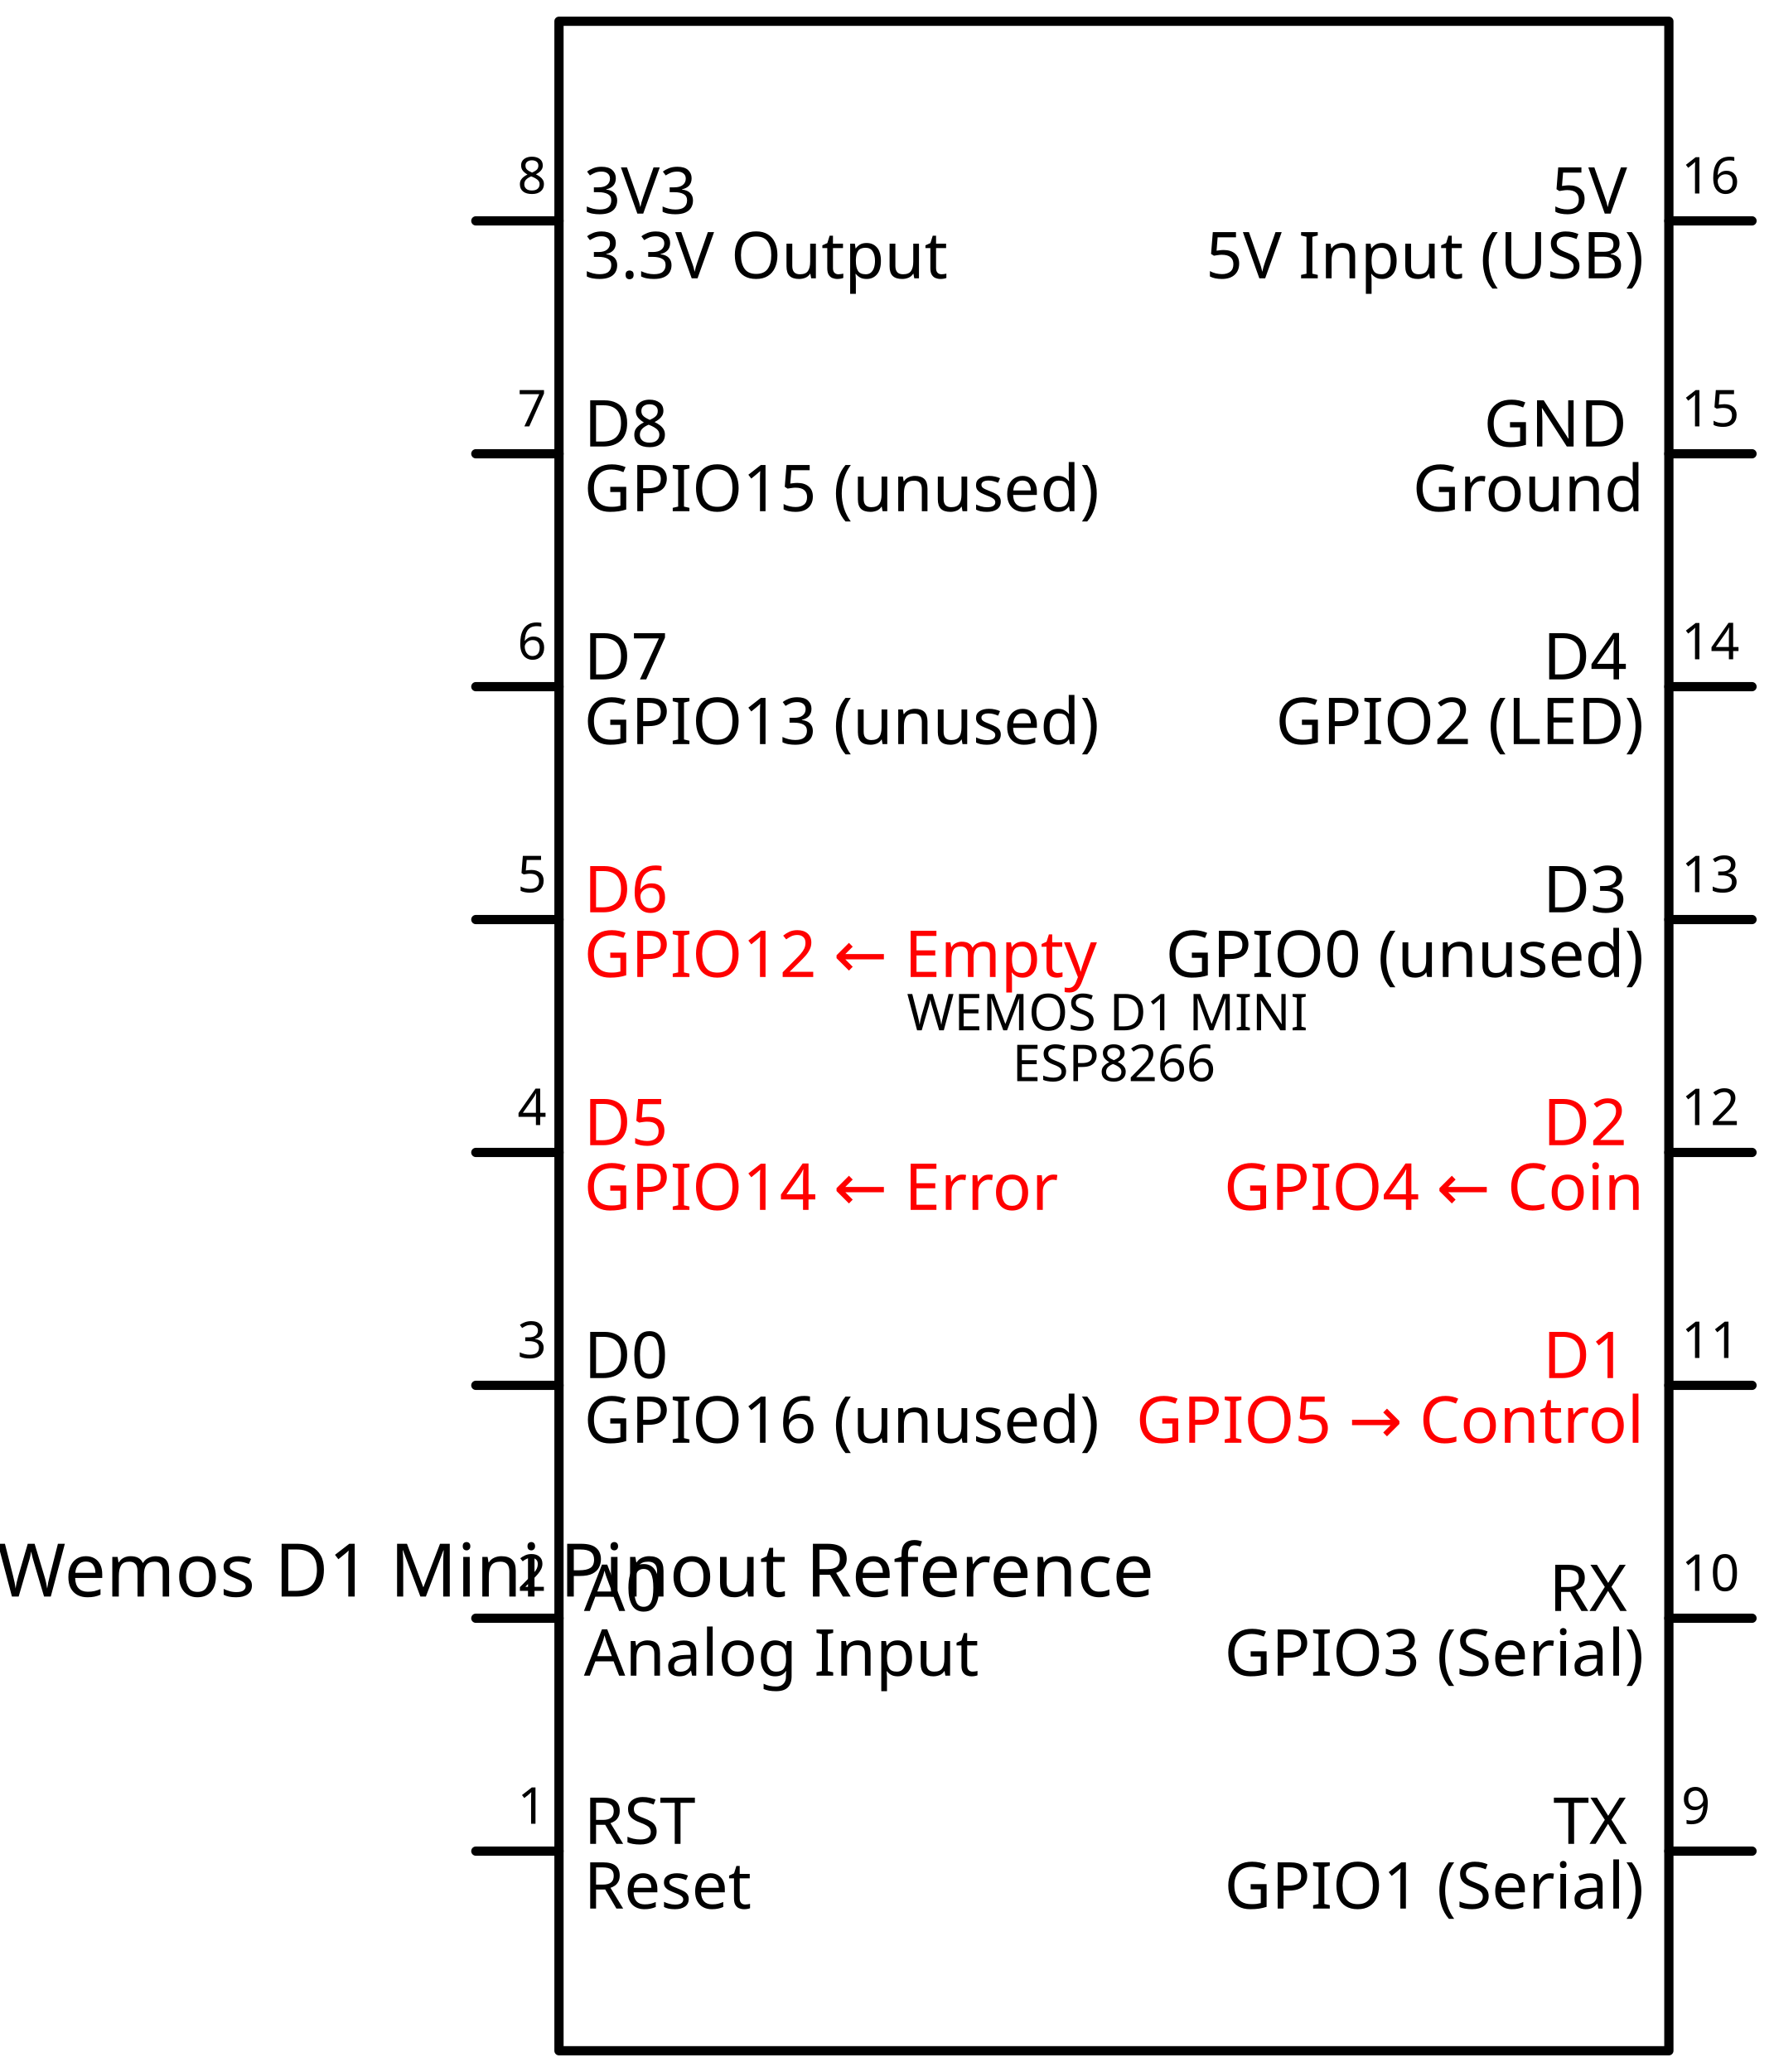
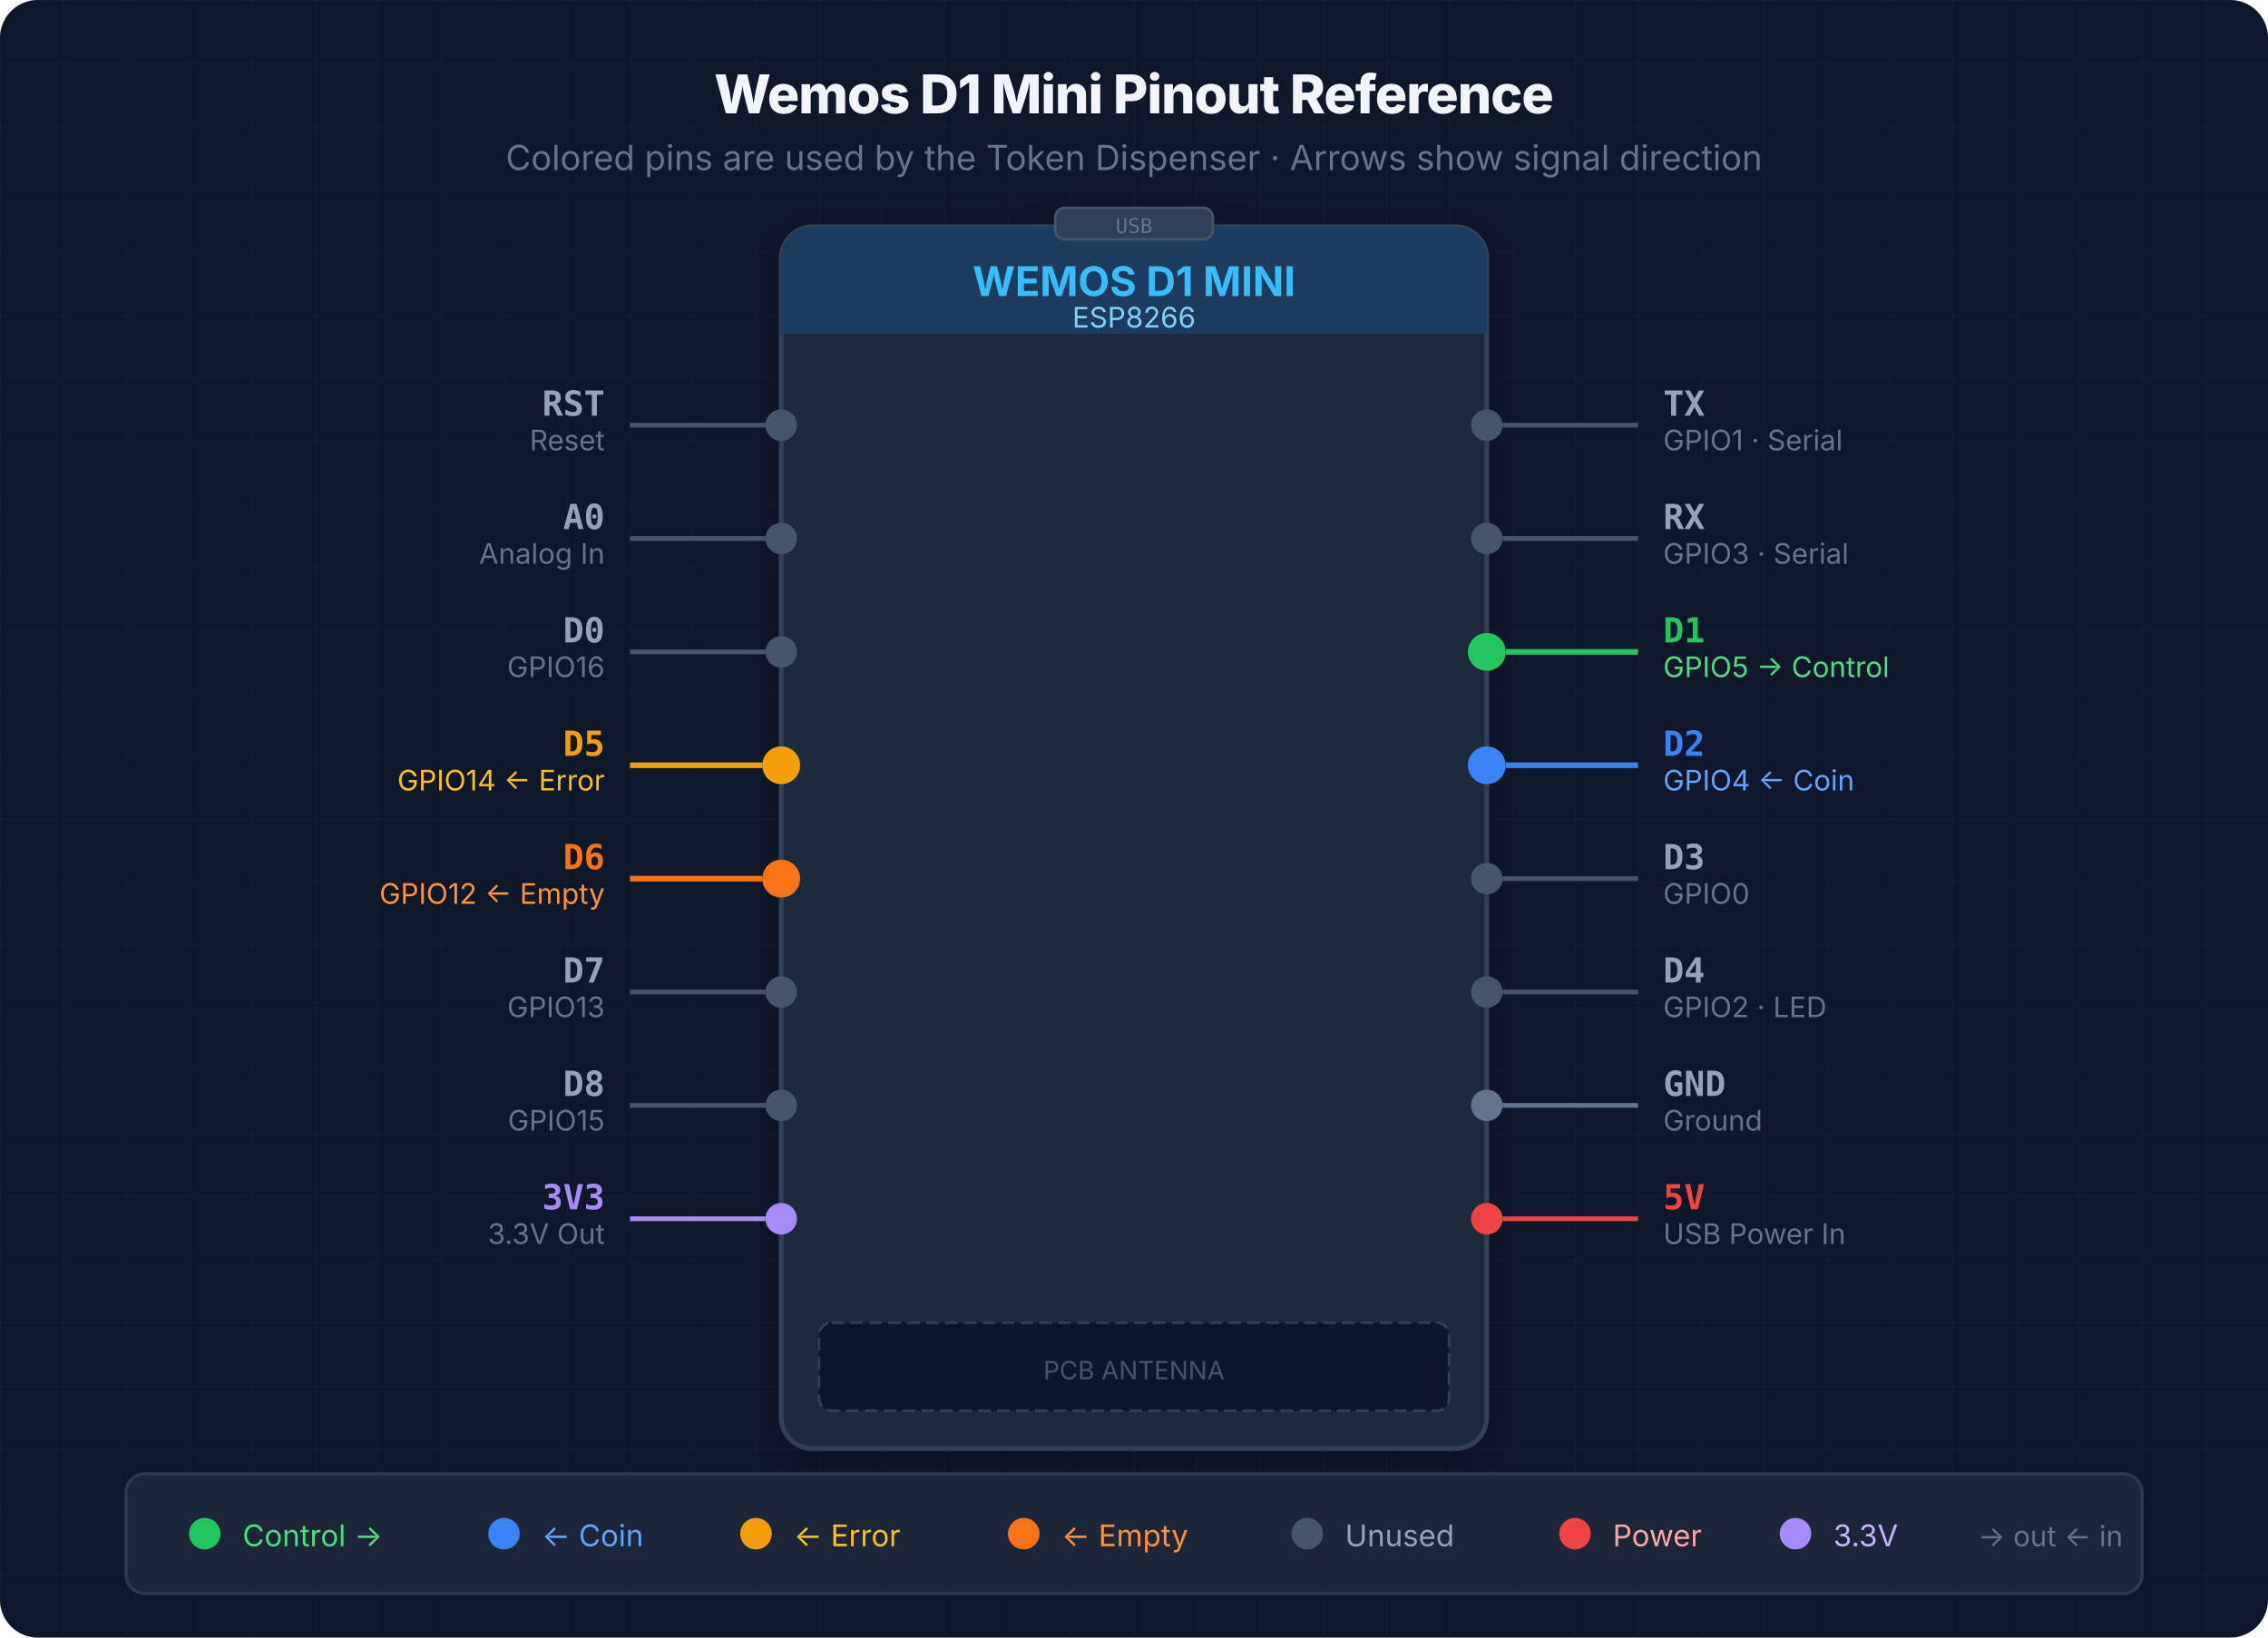
- <svg xmlns="http://www.w3.org/2000/svg" xml:lang="en" height="448.4pt" width="383.852pt" viewBox="-121 -353.8 383.852 448.4" style="background-color:white;">
-   <path d="M 0.0,90.0 L 240.252,90.0 L 240.252,-349.2 L 0.0,-349.2 L 0.0,90.0" style="stroke:black;fill:none;stroke-width:2.0;stroke-dasharray:-;stroke-linecap:round;stroke-linejoin:round;" />
-   <path d="M 0.0,46.8 L -18.0,46.8" style="stroke:black;fill:none;stroke-width:2.0;stroke-dasharray:-;stroke-linecap:round;stroke-linejoin:round;" />
-   <path d="M 0.0,-3.6 L -18.0,-3.6" style="stroke:black;fill:none;stroke-width:2.0;stroke-dasharray:-;stroke-linecap:round;stroke-linejoin:round;" />
-   <path d="M 0.0,-54.0 L -18.0,-54.0" style="stroke:black;fill:none;stroke-width:2.0;stroke-dasharray:-;stroke-linecap:round;stroke-linejoin:round;" />
-   <path d="M 0.0,-104.4 L -18.0,-104.4" style="stroke:black;fill:none;stroke-width:2.0;stroke-dasharray:-;stroke-linecap:round;stroke-linejoin:round;" />
-   <path d="M 0.0,-154.8 L -18.0,-154.8" style="stroke:black;fill:none;stroke-width:2.0;stroke-dasharray:-;stroke-linecap:round;stroke-linejoin:round;" />
-   <path d="M 0.0,-205.2 L -18.0,-205.2" style="stroke:black;fill:none;stroke-width:2.0;stroke-dasharray:-;stroke-linecap:round;stroke-linejoin:round;" />
-   <path d="M 0.0,-255.6 L -18.0,-255.6" style="stroke:black;fill:none;stroke-width:2.0;stroke-dasharray:-;stroke-linecap:round;stroke-linejoin:round;" />
-   <path d="M 0.0,-306.0 L -18.0,-306.0" style="stroke:black;fill:none;stroke-width:2.0;stroke-dasharray:-;stroke-linecap:round;stroke-linejoin:round;" />
-   <path d="M 240.252,46.8 L 258.252,46.8" style="stroke:black;fill:none;stroke-width:2.0;stroke-dasharray:-;stroke-linecap:round;stroke-linejoin:round;" />
-   <path d="M 240.252,-3.6 L 258.252,-3.6" style="stroke:black;fill:none;stroke-width:2.0;stroke-dasharray:-;stroke-linecap:round;stroke-linejoin:round;" />
-   <path d="M 240.252,-54.0 L 258.252,-54.0" style="stroke:black;fill:none;stroke-width:2.0;stroke-dasharray:-;stroke-linecap:round;stroke-linejoin:round;" />
-   <path d="M 240.252,-104.4 L 258.252,-104.4" style="stroke:black;fill:none;stroke-width:2.0;stroke-dasharray:-;stroke-linecap:round;stroke-linejoin:round;" />
-   <path d="M 240.252,-154.8 L 258.252,-154.8" style="stroke:black;fill:none;stroke-width:2.0;stroke-dasharray:-;stroke-linecap:round;stroke-linejoin:round;" />
-   <path d="M 240.252,-205.2 L 258.252,-205.2" style="stroke:black;fill:none;stroke-width:2.0;stroke-dasharray:-;stroke-linecap:round;stroke-linejoin:round;" />
-   <path d="M 240.252,-255.6 L 258.252,-255.6" style="stroke:black;fill:none;stroke-width:2.0;stroke-dasharray:-;stroke-linecap:round;stroke-linejoin:round;" />
-   <path d="M 240.252,-306.0 L 258.252,-306.0" style="stroke:black;fill:none;stroke-width:2.0;stroke-dasharray:-;stroke-linecap:round;stroke-linejoin:round;" />
-   <text x="3.6" y="-19.6" dominant-baseline="ideographic" fill="black" font-size="16" font-family="sans" text-anchor="middle">
-     <tspan x="3.6" dy="16">Wemos D1 Mini Pinout Reference</tspan>
-   </text>
-   <text x="-2.7" y="33.1" dominant-baseline="ideographic" fill="black" font-size="11" font-family="sans" text-anchor="end">
-     <tspan x="-2.7" dy="11">1</tspan>
-   </text>
-   <text x="5.4" y="25.8" dominant-baseline="central" fill="black" font-size="14" font-family="sans" text-anchor="start">
-     <tspan x="5.4" dy="14">RST</tspan>
-     <tspan x="5.4" dy="14">Reset</tspan>
-   </text>
-   <text x="-2.7" y="-17.3" dominant-baseline="ideographic" fill="black" font-size="11" font-family="sans" text-anchor="end">
-     <tspan x="-2.7" dy="11">2</tspan>
-   </text>
-   <text x="5.4" y="-24.6" dominant-baseline="central" fill="black" font-size="14" font-family="sans" text-anchor="start">
-     <tspan x="5.4" dy="14">A0</tspan>
-     <tspan x="5.4" dy="14">Analog Input</tspan>
-   </text>
-   <text x="-2.7" y="-67.7" dominant-baseline="ideographic" fill="black" font-size="11" font-family="sans" text-anchor="end">
-     <tspan x="-2.7" dy="11">3</tspan>
-   </text>
-   <text x="5.4" y="-75.0" dominant-baseline="central" fill="black" font-size="14" font-family="sans" text-anchor="start">
-     <tspan x="5.4" dy="14">D0</tspan>
-     <tspan x="5.4" dy="14">GPIO16 (unused)</tspan>
-   </text>
-   <text x="-2.7" y="-118.1" dominant-baseline="ideographic" fill="black" font-size="11" font-family="sans" text-anchor="end">
-     <tspan x="-2.7" dy="11">4</tspan>
-   </text>
-   <text x="5.4" y="-125.4" dominant-baseline="central" fill="red" font-size="14" font-family="sans" text-anchor="start">
-     <tspan x="5.4" dy="14">D5</tspan>
-     <tspan x="5.4" dy="14">GPIO14 ← Error</tspan>
-   </text>
-   <text x="-2.7" y="-168.5" dominant-baseline="ideographic" fill="black" font-size="11" font-family="sans" text-anchor="end">
-     <tspan x="-2.7" dy="11">5</tspan>
-   </text>
-   <text x="5.4" y="-175.8" dominant-baseline="central" fill="red" font-size="14" font-family="sans" text-anchor="start">
-     <tspan x="5.4" dy="14">D6</tspan>
-     <tspan x="5.4" dy="14">GPIO12 ← Empty</tspan>
-   </text>
-   <text x="-2.7" y="-218.9" dominant-baseline="ideographic" fill="black" font-size="11" font-family="sans" text-anchor="end">
-     <tspan x="-2.7" dy="11">6</tspan>
-   </text>
-   <text x="5.4" y="-226.2" dominant-baseline="central" fill="black" font-size="14" font-family="sans" text-anchor="start">
-     <tspan x="5.4" dy="14">D7</tspan>
-     <tspan x="5.4" dy="14">GPIO13 (unused)</tspan>
-   </text>
-   <text x="-2.7" y="-269.3" dominant-baseline="ideographic" fill="black" font-size="11" font-family="sans" text-anchor="end">
-     <tspan x="-2.7" dy="11">7</tspan>
-   </text>
-   <text x="5.4" y="-276.6" dominant-baseline="central" fill="black" font-size="14" font-family="sans" text-anchor="start">
-     <tspan x="5.4" dy="14">D8</tspan>
-     <tspan x="5.4" dy="14">GPIO15 (unused)</tspan>
-   </text>
-   <text x="-2.7" y="-319.7" dominant-baseline="ideographic" fill="black" font-size="11" font-family="sans" text-anchor="end">
-     <tspan x="-2.7" dy="11">8</tspan>
-   </text>
-   <text x="5.4" y="-327.0" dominant-baseline="central" fill="black" font-size="14" font-family="sans" text-anchor="start">
-     <tspan x="5.4" dy="14">3V3</tspan>
-     <tspan x="5.4" dy="14">3.3V Output</tspan>
-   </text>
-   <text x="242.952" y="33.1" dominant-baseline="ideographic" fill="black" font-size="11" font-family="sans" text-anchor="start">
-     <tspan x="242.952" dy="11">9</tspan>
-   </text>
-   <text x="234.852" y="25.8" dominant-baseline="central" fill="black" font-size="14" font-family="sans" text-anchor="end">
-     <tspan x="234.852" dy="14">TX</tspan>
-     <tspan x="234.852" dy="14">GPIO1 (Serial)</tspan>
-   </text>
-   <text x="242.952" y="-17.3" dominant-baseline="ideographic" fill="black" font-size="11" font-family="sans" text-anchor="start">
-     <tspan x="242.952" dy="11">10</tspan>
-   </text>
-   <text x="234.852" y="-24.6" dominant-baseline="central" fill="black" font-size="14" font-family="sans" text-anchor="end">
-     <tspan x="234.852" dy="14">RX</tspan>
-     <tspan x="234.852" dy="14">GPIO3 (Serial)</tspan>
-   </text>
-   <text x="242.952" y="-67.7" dominant-baseline="ideographic" fill="black" font-size="11" font-family="sans" text-anchor="start">
-     <tspan x="242.952" dy="11">11</tspan>
-   </text>
-   <text x="234.852" y="-75.0" dominant-baseline="central" fill="red" font-size="14" font-family="sans" text-anchor="end">
-     <tspan x="234.852" dy="14">D1</tspan>
-     <tspan x="234.852" dy="14">GPIO5 → Control</tspan>
-   </text>
-   <text x="242.952" y="-118.1" dominant-baseline="ideographic" fill="black" font-size="11" font-family="sans" text-anchor="start">
-     <tspan x="242.952" dy="11">12</tspan>
-   </text>
-   <text x="234.852" y="-125.4" dominant-baseline="central" fill="red" font-size="14" font-family="sans" text-anchor="end">
-     <tspan x="234.852" dy="14">D2</tspan>
-     <tspan x="234.852" dy="14">GPIO4 ← Coin</tspan>
-   </text>
-   <text x="242.952" y="-168.5" dominant-baseline="ideographic" fill="black" font-size="11" font-family="sans" text-anchor="start">
-     <tspan x="242.952" dy="11">13</tspan>
-   </text>
-   <text x="234.852" y="-175.8" dominant-baseline="central" fill="black" font-size="14" font-family="sans" text-anchor="end">
-     <tspan x="234.852" dy="14">D3</tspan>
-     <tspan x="234.852" dy="14">GPIO0 (unused)</tspan>
-   </text>
-   <text x="242.952" y="-218.9" dominant-baseline="ideographic" fill="black" font-size="11" font-family="sans" text-anchor="start">
-     <tspan x="242.952" dy="11">14</tspan>
-   </text>
-   <text x="234.852" y="-226.2" dominant-baseline="central" fill="black" font-size="14" font-family="sans" text-anchor="end">
-     <tspan x="234.852" dy="14">D4</tspan>
-     <tspan x="234.852" dy="14">GPIO2 (LED)</tspan>
-   </text>
-   <text x="242.952" y="-269.3" dominant-baseline="ideographic" fill="black" font-size="11" font-family="sans" text-anchor="start">
-     <tspan x="242.952" dy="11">15</tspan>
-   </text>
-   <text x="234.852" y="-276.6" dominant-baseline="central" fill="black" font-size="14" font-family="sans" text-anchor="end">
-     <tspan x="234.852" dy="14">GND</tspan>
-     <tspan x="234.852" dy="14">Ground</tspan>
-   </text>
-   <text x="242.952" y="-319.7" dominant-baseline="ideographic" fill="black" font-size="11" font-family="sans" text-anchor="start">
-     <tspan x="242.952" dy="11">16</tspan>
-   </text>
-   <text x="234.852" y="-327.0" dominant-baseline="central" fill="black" font-size="14" font-family="sans" text-anchor="end">
-     <tspan x="234.852" dy="14">5V</tspan>
-     <tspan x="234.852" dy="14">5V Input (USB)</tspan>
-   </text>
-   <text x="120.126" y="-146.1" dominant-baseline="central" fill="black" font-size="11" font-family="sans" text-anchor="middle">
-     <tspan x="120.126" dy="11">WEMOS D1 MINI</tspan>
-     <tspan x="120.126" dy="11">ESP8266</tspan>
-   </text>
+ <svg xmlns="http://www.w3.org/2000/svg" viewBox="0 0 720 520" width="720" height="520" font-family="Inter, system-ui, -apple-system, sans-serif">
+   <defs>
+     <filter id="shadow" x="-4%" y="-4%" width="108%" height="112%">
+       <feDropShadow dx="0" dy="3" stdDeviation="6" flood-color="#000" flood-opacity="0.25" />
+     </filter>
+   </defs>
+   <rect width="720" height="520" rx="12" fill="#0f172a" />
+   <pattern id="grid" width="20" height="20" patternUnits="userSpaceOnUse">
+     <path d="M20,0 L0,0 0,20" fill="none" stroke="#1e293b" stroke-width="0.4" />
+   </pattern>
+   <rect width="720" height="520" fill="url(#grid)" opacity="0.5" rx="12" />
+   <text x="360" y="36" text-anchor="middle" font-size="17" font-weight="800" fill="#f1f5f9" letter-spacing="-0.3">Wemos D1 Mini Pinout Reference</text>
+   <text x="360" y="54" text-anchor="middle" font-size="11" fill="#64748b">Colored pins are used by the Token Dispenser · Arrows show signal direction</text>
+   <g filter="url(#shadow)">
+     <rect x="248" y="72" width="224" height="388" rx="10" fill="#1e293b" stroke="#334155" stroke-width="1.5" />
+     <rect x="248" y="72" width="224" height="34" rx="10" fill="#1e3a5f" />
+     <rect x="248" y="96" width="224" height="10" fill="#1e3a5f" />
+     <text x="360" y="94" text-anchor="middle" font-size="13" font-weight="700" fill="#38bdf8">WEMOS D1 MINI</text>
+     <text x="360" y="104" text-anchor="middle" font-size="9" fill="#7dd3fc">ESP8266</text>
+     <rect x="335" y="66" width="50" height="10" rx="3" fill="#334155" stroke="#475569" stroke-width="0.8" />
+     <text x="360" y="74" text-anchor="middle" font-size="6.5" fill="#64748b" font-family="monospace">USB</text>
+     <rect x="260" y="420" width="200" height="28" rx="4" fill="#0f172a" stroke="#334155" stroke-width="0.8" stroke-dasharray="4,2" />
+     <text x="360" y="438" text-anchor="middle" font-size="8" fill="#475569">PCB ANTENNA</text>
+   </g>
+   <circle cx="248" cy="135" r="5" fill="#475569" />
+   <line x1="243" y1="135" x2="200" y2="135" stroke="#475569" stroke-width="1.5" />
+   <text x="192" y="132" text-anchor="end" font-size="11" font-weight="600" fill="#94a3b8" font-family="monospace">RST</text>
+   <text x="192" y="143" text-anchor="end" font-size="9" fill="#64748b">Reset</text>
+   <circle cx="248" cy="171" r="5" fill="#475569" />
+   <line x1="243" y1="171" x2="200" y2="171" stroke="#475569" stroke-width="1.5" />
+   <text x="192" y="168" text-anchor="end" font-size="11" font-weight="600" fill="#94a3b8" font-family="monospace">A0</text>
+   <text x="192" y="179" text-anchor="end" font-size="9" fill="#64748b">Analog In</text>
+   <circle cx="248" cy="207" r="5" fill="#475569" />
+   <line x1="243" y1="207" x2="200" y2="207" stroke="#475569" stroke-width="1.5" />
+   <text x="192" y="204" text-anchor="end" font-size="11" font-weight="600" fill="#94a3b8" font-family="monospace">D0</text>
+   <text x="192" y="215" text-anchor="end" font-size="9" fill="#64748b">GPIO16</text>
+   <circle cx="248" cy="243" r="6" fill="#f59e0b" />
+   <line x1="242" y1="243" x2="200" y2="243" stroke="#f59e0b" stroke-width="1.8" />
+   <text x="192" y="240" text-anchor="end" font-size="11" font-weight="700" fill="#f59e0b" font-family="monospace">D5</text>
+   <text x="192" y="251" text-anchor="end" font-size="9" fill="#fbbf24">GPIO14 ← Error</text>
+   <circle cx="248" cy="279" r="6" fill="#f97316" />
+   <line x1="242" y1="279" x2="200" y2="279" stroke="#f97316" stroke-width="1.8" />
+   <text x="192" y="276" text-anchor="end" font-size="11" font-weight="700" fill="#f97316" font-family="monospace">D6</text>
+   <text x="192" y="287" text-anchor="end" font-size="9" fill="#fb923c">GPIO12 ← Empty</text>
+   <circle cx="248" cy="315" r="5" fill="#475569" />
+   <line x1="243" y1="315" x2="200" y2="315" stroke="#475569" stroke-width="1.5" />
+   <text x="192" y="312" text-anchor="end" font-size="11" font-weight="600" fill="#94a3b8" font-family="monospace">D7</text>
+   <text x="192" y="323" text-anchor="end" font-size="9" fill="#64748b">GPIO13</text>
+   <circle cx="248" cy="351" r="5" fill="#475569" />
+   <line x1="243" y1="351" x2="200" y2="351" stroke="#475569" stroke-width="1.5" />
+   <text x="192" y="348" text-anchor="end" font-size="11" font-weight="600" fill="#94a3b8" font-family="monospace">D8</text>
+   <text x="192" y="359" text-anchor="end" font-size="9" fill="#64748b">GPIO15</text>
+   <circle cx="248" cy="387" r="5" fill="#a78bfa" />
+   <line x1="243" y1="387" x2="200" y2="387" stroke="#a78bfa" stroke-width="1.5" />
+   <text x="192" y="384" text-anchor="end" font-size="11" font-weight="600" fill="#a78bfa" font-family="monospace">3V3</text>
+   <text x="192" y="395" text-anchor="end" font-size="9" fill="#64748b">3.3V Out</text>
+   <circle cx="472" cy="135" r="5" fill="#475569" />
+   <line x1="477" y1="135" x2="520" y2="135" stroke="#475569" stroke-width="1.5" />
+   <text x="528" y="132" font-size="11" font-weight="600" fill="#94a3b8" font-family="monospace">TX</text>
+   <text x="528" y="143" font-size="9" fill="#64748b">GPIO1 · Serial</text>
+   <circle cx="472" cy="171" r="5" fill="#475569" />
+   <line x1="477" y1="171" x2="520" y2="171" stroke="#475569" stroke-width="1.5" />
+   <text x="528" y="168" font-size="11" font-weight="600" fill="#94a3b8" font-family="monospace">RX</text>
+   <text x="528" y="179" font-size="9" fill="#64748b">GPIO3 · Serial</text>
+   <circle cx="472" cy="207" r="6" fill="#22c55e" />
+   <line x1="478" y1="207" x2="520" y2="207" stroke="#22c55e" stroke-width="1.8" />
+   <text x="528" y="204" font-size="11" font-weight="700" fill="#22c55e" font-family="monospace">D1</text>
+   <text x="528" y="215" font-size="9" fill="#4ade80">GPIO5 → Control</text>
+   <circle cx="472" cy="243" r="6" fill="#3b82f6" />
+   <line x1="478" y1="243" x2="520" y2="243" stroke="#3b82f6" stroke-width="1.8" />
+   <text x="528" y="240" font-size="11" font-weight="700" fill="#3b82f6" font-family="monospace">D2</text>
+   <text x="528" y="251" font-size="9" fill="#60a5fa">GPIO4 ← Coin</text>
+   <circle cx="472" cy="279" r="5" fill="#475569" />
+   <line x1="477" y1="279" x2="520" y2="279" stroke="#475569" stroke-width="1.5" />
+   <text x="528" y="276" font-size="11" font-weight="600" fill="#94a3b8" font-family="monospace">D3</text>
+   <text x="528" y="287" font-size="9" fill="#64748b">GPIO0</text>
+   <circle cx="472" cy="315" r="5" fill="#475569" />
+   <line x1="477" y1="315" x2="520" y2="315" stroke="#475569" stroke-width="1.5" />
+   <text x="528" y="312" font-size="11" font-weight="600" fill="#94a3b8" font-family="monospace">D4</text>
+   <text x="528" y="323" font-size="9" fill="#64748b">GPIO2 · LED</text>
+   <circle cx="472" cy="351" r="5" fill="#64748b" />
+   <line x1="477" y1="351" x2="520" y2="351" stroke="#64748b" stroke-width="1.5" />
+   <text x="528" y="348" font-size="11" font-weight="600" fill="#94a3b8" font-family="monospace">GND</text>
+   <text x="528" y="359" font-size="9" fill="#64748b">Ground</text>
+   <circle cx="472" cy="387" r="5" fill="#ef4444" />
+   <line x1="477" y1="387" x2="520" y2="387" stroke="#ef4444" stroke-width="1.5" />
+   <text x="528" y="384" font-size="11" font-weight="600" fill="#ef4444" font-family="monospace">5V</text>
+   <text x="528" y="395" font-size="9" fill="#64748b">USB Power In</text>
+   <rect x="40" y="468" width="640" height="38" rx="6" fill="#1e293b" stroke="#334155" stroke-width="1" opacity="0.85" />
+   <circle cx="65" cy="487" r="5" fill="#22c55e" />
+   <text x="77" y="491" font-size="9.5" fill="#4ade80">Control →</text>
+   <circle cx="160" cy="487" r="5" fill="#3b82f6" />
+   <text x="172" y="491" font-size="9.5" fill="#60a5fa">← Coin</text>
+   <circle cx="240" cy="487" r="5" fill="#f59e0b" />
+   <text x="252" y="491" font-size="9.5" fill="#fbbf24">← Error</text>
+   <circle cx="325" cy="487" r="5" fill="#f97316" />
+   <text x="337" y="491" font-size="9.5" fill="#fb923c">← Empty</text>
+   <circle cx="415" cy="487" r="5" fill="#475569" />
+   <text x="427" y="491" font-size="9.5" fill="#94a3b8">Unused</text>
+   <circle cx="500" cy="487" r="5" fill="#ef4444" />
+   <text x="512" y="491" font-size="9.5" fill="#fca5a5">Power</text>
+   <circle cx="570" cy="487" r="5" fill="#a78bfa" />
+   <text x="582" y="491" font-size="9.5" fill="#c4b5fd">3.3V</text>
+   <text x="628" y="491" font-size="9" fill="#64748b">→ out  ← in</text>
</svg>
